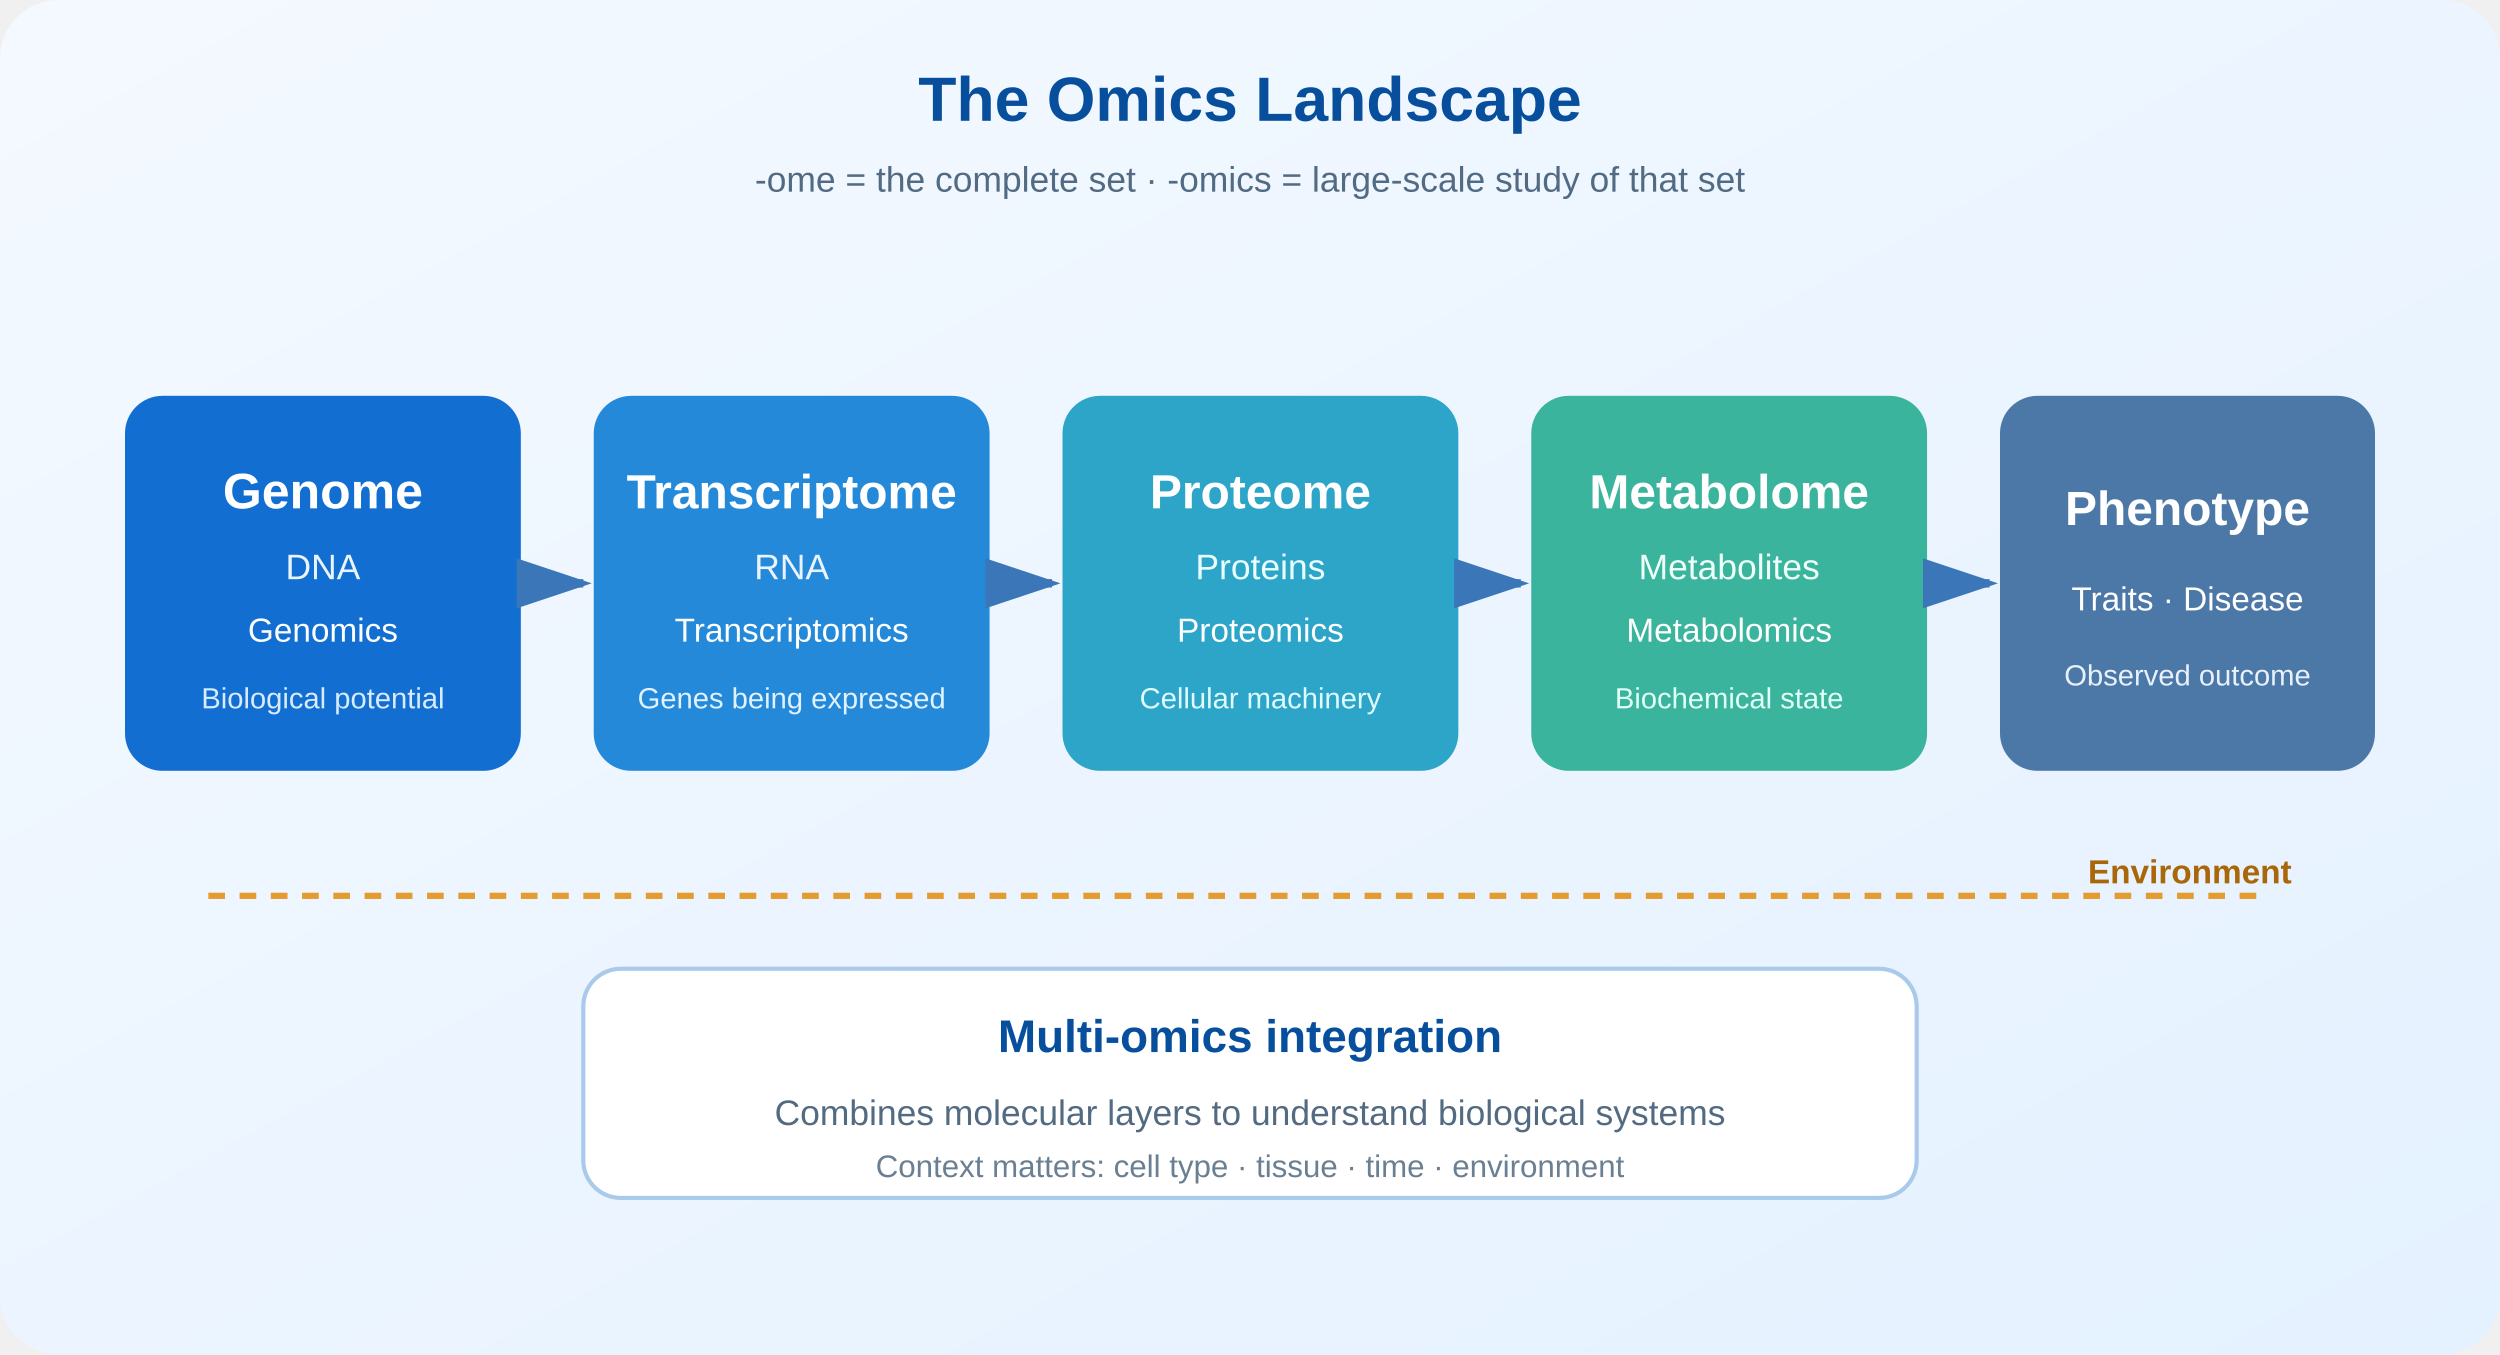
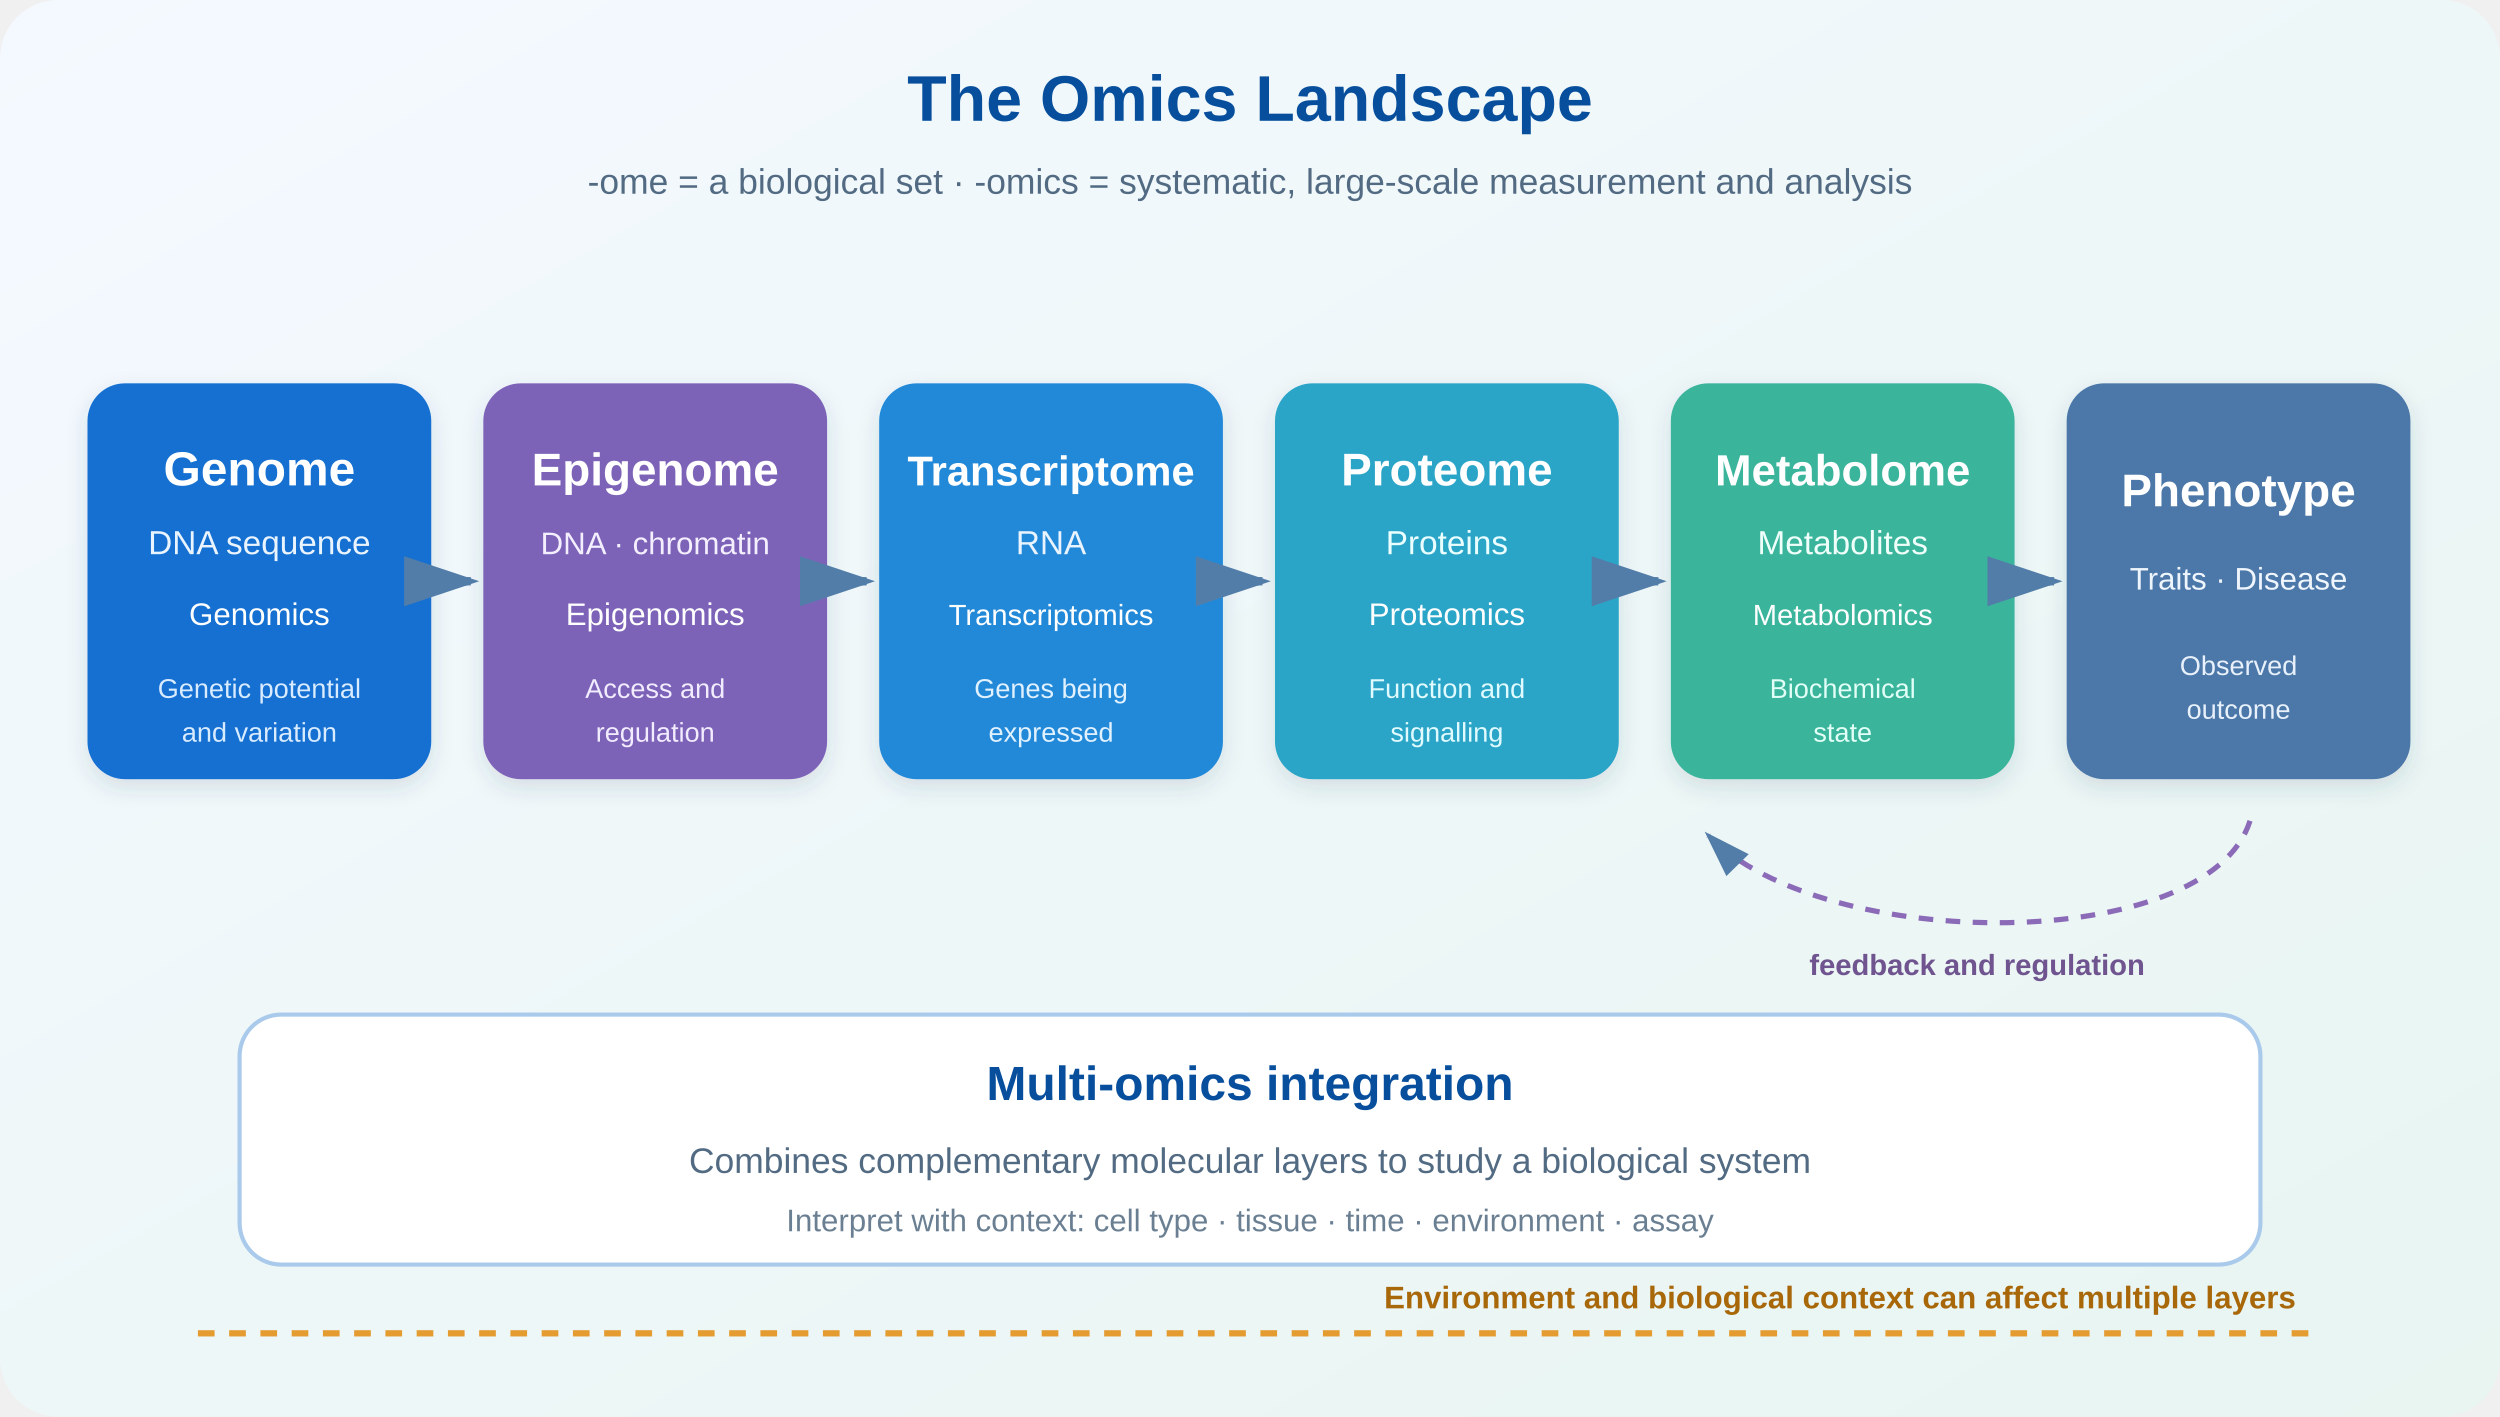
- <svg xmlns="http://www.w3.org/2000/svg" viewBox="0 0 1200 650" role="img" aria-labelledby="title desc">
+ <svg xmlns="http://www.w3.org/2000/svg" viewBox="0 0 1200 680" role="img" aria-labelledby="title desc">
  <defs>
    <linearGradient id="bg" x1="0" y1="0" x2="1" y2="1">
      <stop stop-color="#f4f9ff" />
-       <stop offset="1" stop-color="#e4f1ff" />
+       <stop offset="1" stop-color="#e8f5f1" />
    </linearGradient>
    <marker id="arrow" markerWidth="10" markerHeight="10" refX="8" refY="3" orient="auto">
-       <path d="M0,0 L0,6 L9,3 z" fill="#3b76b8" />
+       <path d="M0,0 L0,6 L9,3 z" fill="#527da9" />
    </marker>
+     <filter id="shadow" x="-20%" y="-20%" width="140%" height="140%">
+       <feDropShadow dx="0" dy="4" stdDeviation="5" flood-color="#294761" flood-opacity="0.14" />
+     </filter>
  </defs>
-   <rect width="1200" height="650" rx="28" fill="url(#bg)" />
-   <text x="600" y="58" text-anchor="middle" font-family="Arial" font-size="30" font-weight="700" fill="#074f9d">The Omics Landscape</text>
-   <text x="600" y="92" text-anchor="middle" font-family="Arial" font-size="17" fill="#526b83">-ome = the complete set · -omics = large-scale study of that set</text>
-   <g font-family="Arial" text-anchor="middle">
-     <g transform="translate(60 190)">
-       <rect width="190" height="180" rx="18" fill="#126fd1" />
-       <text x="95" y="54" font-size="24" font-weight="700" fill="white">Genome</text>
-       <text x="95" y="88" font-size="17" fill="#eaf4ff">DNA</text>
-       <text x="95" y="118" font-size="16" fill="white">Genomics</text>
-       <text x="95" y="150" font-size="14" fill="#d8ebff">Biological potential</text>
+   <rect width="1200" height="680" rx="28" fill="url(#bg)" />
+   <text x="600" y="58" text-anchor="middle" font-family="Arial, Helvetica, sans-serif" font-size="31" font-weight="700" fill="#074f9d">The Omics Landscape</text>
+   <text x="600" y="93" text-anchor="middle" font-family="Arial, Helvetica, sans-serif" font-size="17" fill="#526b83">-ome = a biological set · -omics = systematic, large-scale measurement and analysis</text>
+   <g font-family="Arial, Helvetica, sans-serif" text-anchor="middle" filter="url(#shadow)">
+     <g transform="translate(42 184)">
+       <rect width="165" height="190" rx="18" fill="#126fd1" />
+       <text x="82.5" y="49" font-size="23" font-weight="700" fill="white">Genome</text>
+       <text x="82.5" y="82" font-size="16" fill="#eaf4ff">DNA sequence</text>
+       <text x="82.5" y="116" font-size="15" fill="white">Genomics</text>
+       <text x="82.5" y="151" font-size="13" fill="#d8ebff">Genetic potential</text>
+       <text x="82.5" y="172" font-size="13" fill="#d8ebff">and variation</text>
    </g>
-     <g transform="translate(285 190)">
-       <rect width="190" height="180" rx="18" fill="#2489d8" />
-       <text x="95" y="54" font-size="23" font-weight="700" fill="white">Transcriptome</text>
-       <text x="95" y="88" font-size="17" fill="#eaf4ff">RNA</text>
-       <text x="95" y="118" font-size="16" fill="white">Transcriptomics</text>
-       <text x="95" y="150" font-size="14" fill="#e0f1ff">Genes being expressed</text>
+     <g transform="translate(232 184)">
+       <rect width="165" height="190" rx="18" fill="#7d63b8" />
+       <text x="82.5" y="49" font-size="22" font-weight="700" fill="white">Epigenome</text>
+       <text x="82.5" y="82" font-size="15" fill="#f4efff">DNA · chromatin</text>
+       <text x="82.5" y="116" font-size="15" fill="white">Epigenomics</text>
+       <text x="82.5" y="151" font-size="13" fill="#f2ecff">Access and</text>
+       <text x="82.5" y="172" font-size="13" fill="#f2ecff">regulation</text>
    </g>
-     <g transform="translate(510 190)">
-       <rect width="190" height="180" rx="18" fill="#2ca5c8" />
-       <text x="95" y="54" font-size="23" font-weight="700" fill="white">Proteome</text>
-       <text x="95" y="88" font-size="17" fill="#eaffff">Proteins</text>
-       <text x="95" y="118" font-size="16" fill="white">Proteomics</text>
-       <text x="95" y="150" font-size="14" fill="#e0fbff">Cellular machinery</text>
+     <g transform="translate(422 184)">
+       <rect width="165" height="190" rx="18" fill="#2489d8" />
+       <text x="82.5" y="49" font-size="20" font-weight="700" fill="white">Transcriptome</text>
+       <text x="82.5" y="82" font-size="16" fill="#eaf4ff">RNA</text>
+       <text x="82.5" y="116" font-size="14" fill="white">Transcriptomics</text>
+       <text x="82.5" y="151" font-size="13" fill="#e0f1ff">Genes being</text>
+       <text x="82.5" y="172" font-size="13" fill="#e0f1ff">expressed</text>
    </g>
-     <g transform="translate(735 190)">
-       <rect width="190" height="180" rx="18" fill="#3ab49c" />
-       <text x="95" y="54" font-size="23" font-weight="700" fill="white">Metabolome</text>
-       <text x="95" y="88" font-size="17" fill="#effff9">Metabolites</text>
-       <text x="95" y="118" font-size="16" fill="white">Metabolomics</text>
-       <text x="95" y="150" font-size="14" fill="#e1fff6">Biochemical state</text>
+     <g transform="translate(612 184)">
+       <rect width="165" height="190" rx="18" fill="#2ca5c8" />
+       <text x="82.5" y="49" font-size="22" font-weight="700" fill="white">Proteome</text>
+       <text x="82.5" y="82" font-size="16" fill="#eaffff">Proteins</text>
+       <text x="82.5" y="116" font-size="15" fill="white">Proteomics</text>
+       <text x="82.5" y="151" font-size="13" fill="#e0fbff">Function and</text>
+       <text x="82.5" y="172" font-size="13" fill="#e0fbff">signalling</text>
    </g>
-     <g transform="translate(960 190)">
-       <rect width="180" height="180" rx="18" fill="#4c78a8" />
-       <text x="90" y="62" font-size="23" font-weight="700" fill="white">Phenotype</text>
-       <text x="90" y="103" font-size="16" fill="white">Traits · Disease</text>
-       <text x="90" y="139" font-size="14" fill="#e8f1fb">Observed outcome</text>
+     <g transform="translate(802 184)">
+       <rect width="165" height="190" rx="18" fill="#3ab49c" />
+       <text x="82.5" y="49" font-size="21" font-weight="700" fill="white">Metabolome</text>
+       <text x="82.5" y="82" font-size="16" fill="#effff9">Metabolites</text>
+       <text x="82.5" y="116" font-size="14" fill="white">Metabolomics</text>
+       <text x="82.5" y="151" font-size="13" fill="#e1fff6">Biochemical</text>
+       <text x="82.5" y="172" font-size="13" fill="#e1fff6">state</text>
+     </g>
+     <g transform="translate(992 184)">
+       <rect width="165" height="190" rx="18" fill="#4c78a8" />
+       <text x="82.5" y="59" font-size="22" font-weight="700" fill="white">Phenotype</text>
+       <text x="82.5" y="99" font-size="15" fill="#eef5fd">Traits · Disease</text>
+       <text x="82.5" y="140" font-size="13" fill="#e8f1fb">Observed</text>
+       <text x="82.5" y="161" font-size="13" fill="#e8f1fb">outcome</text>
    </g>
  </g>
-   <g stroke="#3b76b8" stroke-width="4" marker-end="url(#arrow)">
-     <line x1="252" y1="280" x2="280" y2="280" />
-     <line x1="477" y1="280" x2="505" y2="280" />
-     <line x1="702" y1="280" x2="730" y2="280" />
-     <line x1="927" y1="280" x2="955" y2="280" />
+   <g stroke="#527da9" stroke-width="4" marker-end="url(#arrow)">
+     <line x1="209" y1="279" x2="226" y2="279" />
+     <line x1="399" y1="279" x2="416" y2="279" />
+     <line x1="589" y1="279" x2="606" y2="279" />
+     <line x1="779" y1="279" x2="796" y2="279" />
+     <line x1="969" y1="279" x2="986" y2="279" />
  </g>
-   <g font-family="Arial">
-     <rect x="280" y="465" width="640" height="110" rx="18" fill="white" stroke="#a9caeb" stroke-width="2" />
-     <text x="600" y="505" text-anchor="middle" font-size="22" font-weight="700" fill="#074f9d">Multi-omics integration</text>
-     <text x="600" y="540" text-anchor="middle" font-size="17" fill="#526b83">Combines molecular layers to understand biological systems</text>
-     <text x="600" y="565" text-anchor="middle" font-size="15" fill="#6a7f92">Context matters: cell type · tissue · time · environment</text>
-   </g>
-   <g stroke="#e49b2f" stroke-width="3" stroke-dasharray="8 7">
-     <line x1="100" y1="430" x2="1090" y2="430" />
-   </g>
-   <text x="1100" y="424" text-anchor="end" font-family="Arial" font-size="16" font-weight="700" fill="#a86708">Environment</text>
+   <path d="M1080 394 C1060 458 876 458 820 401" fill="none" stroke="#8b6bb8" stroke-width="2.5" stroke-dasharray="7 6" marker-end="url(#arrow)" />
+   <text x="949" y="468" text-anchor="middle" font-family="Arial, Helvetica, sans-serif" font-size="14" font-weight="700" fill="#6f548f">feedback and regulation</text>
+   <rect x="115" y="487" width="970" height="120" rx="20" fill="#ffffff" stroke="#a9caeb" stroke-width="2" />
+   <text x="600" y="528" text-anchor="middle" font-family="Arial, Helvetica, sans-serif" font-size="23" font-weight="700" fill="#074f9d">Multi-omics integration</text>
+   <text x="600" y="563" text-anchor="middle" font-family="Arial, Helvetica, sans-serif" font-size="17" fill="#526b83">Combines complementary molecular layers to study a biological system</text>
+   <text x="600" y="591" text-anchor="middle" font-family="Arial, Helvetica, sans-serif" font-size="15" fill="#6a7f92">Interpret with context: cell type · tissue · time · environment · assay</text>
+   <text x="1102" y="628" text-anchor="end" font-family="Arial, Helvetica, sans-serif" font-size="15" font-weight="700" fill="#a86708">Environment and biological context can affect multiple layers</text>
+   <line x1="95" y1="640" x2="1115" y2="640" stroke="#e49b2f" stroke-width="3" stroke-dasharray="8 7" />
</svg>
